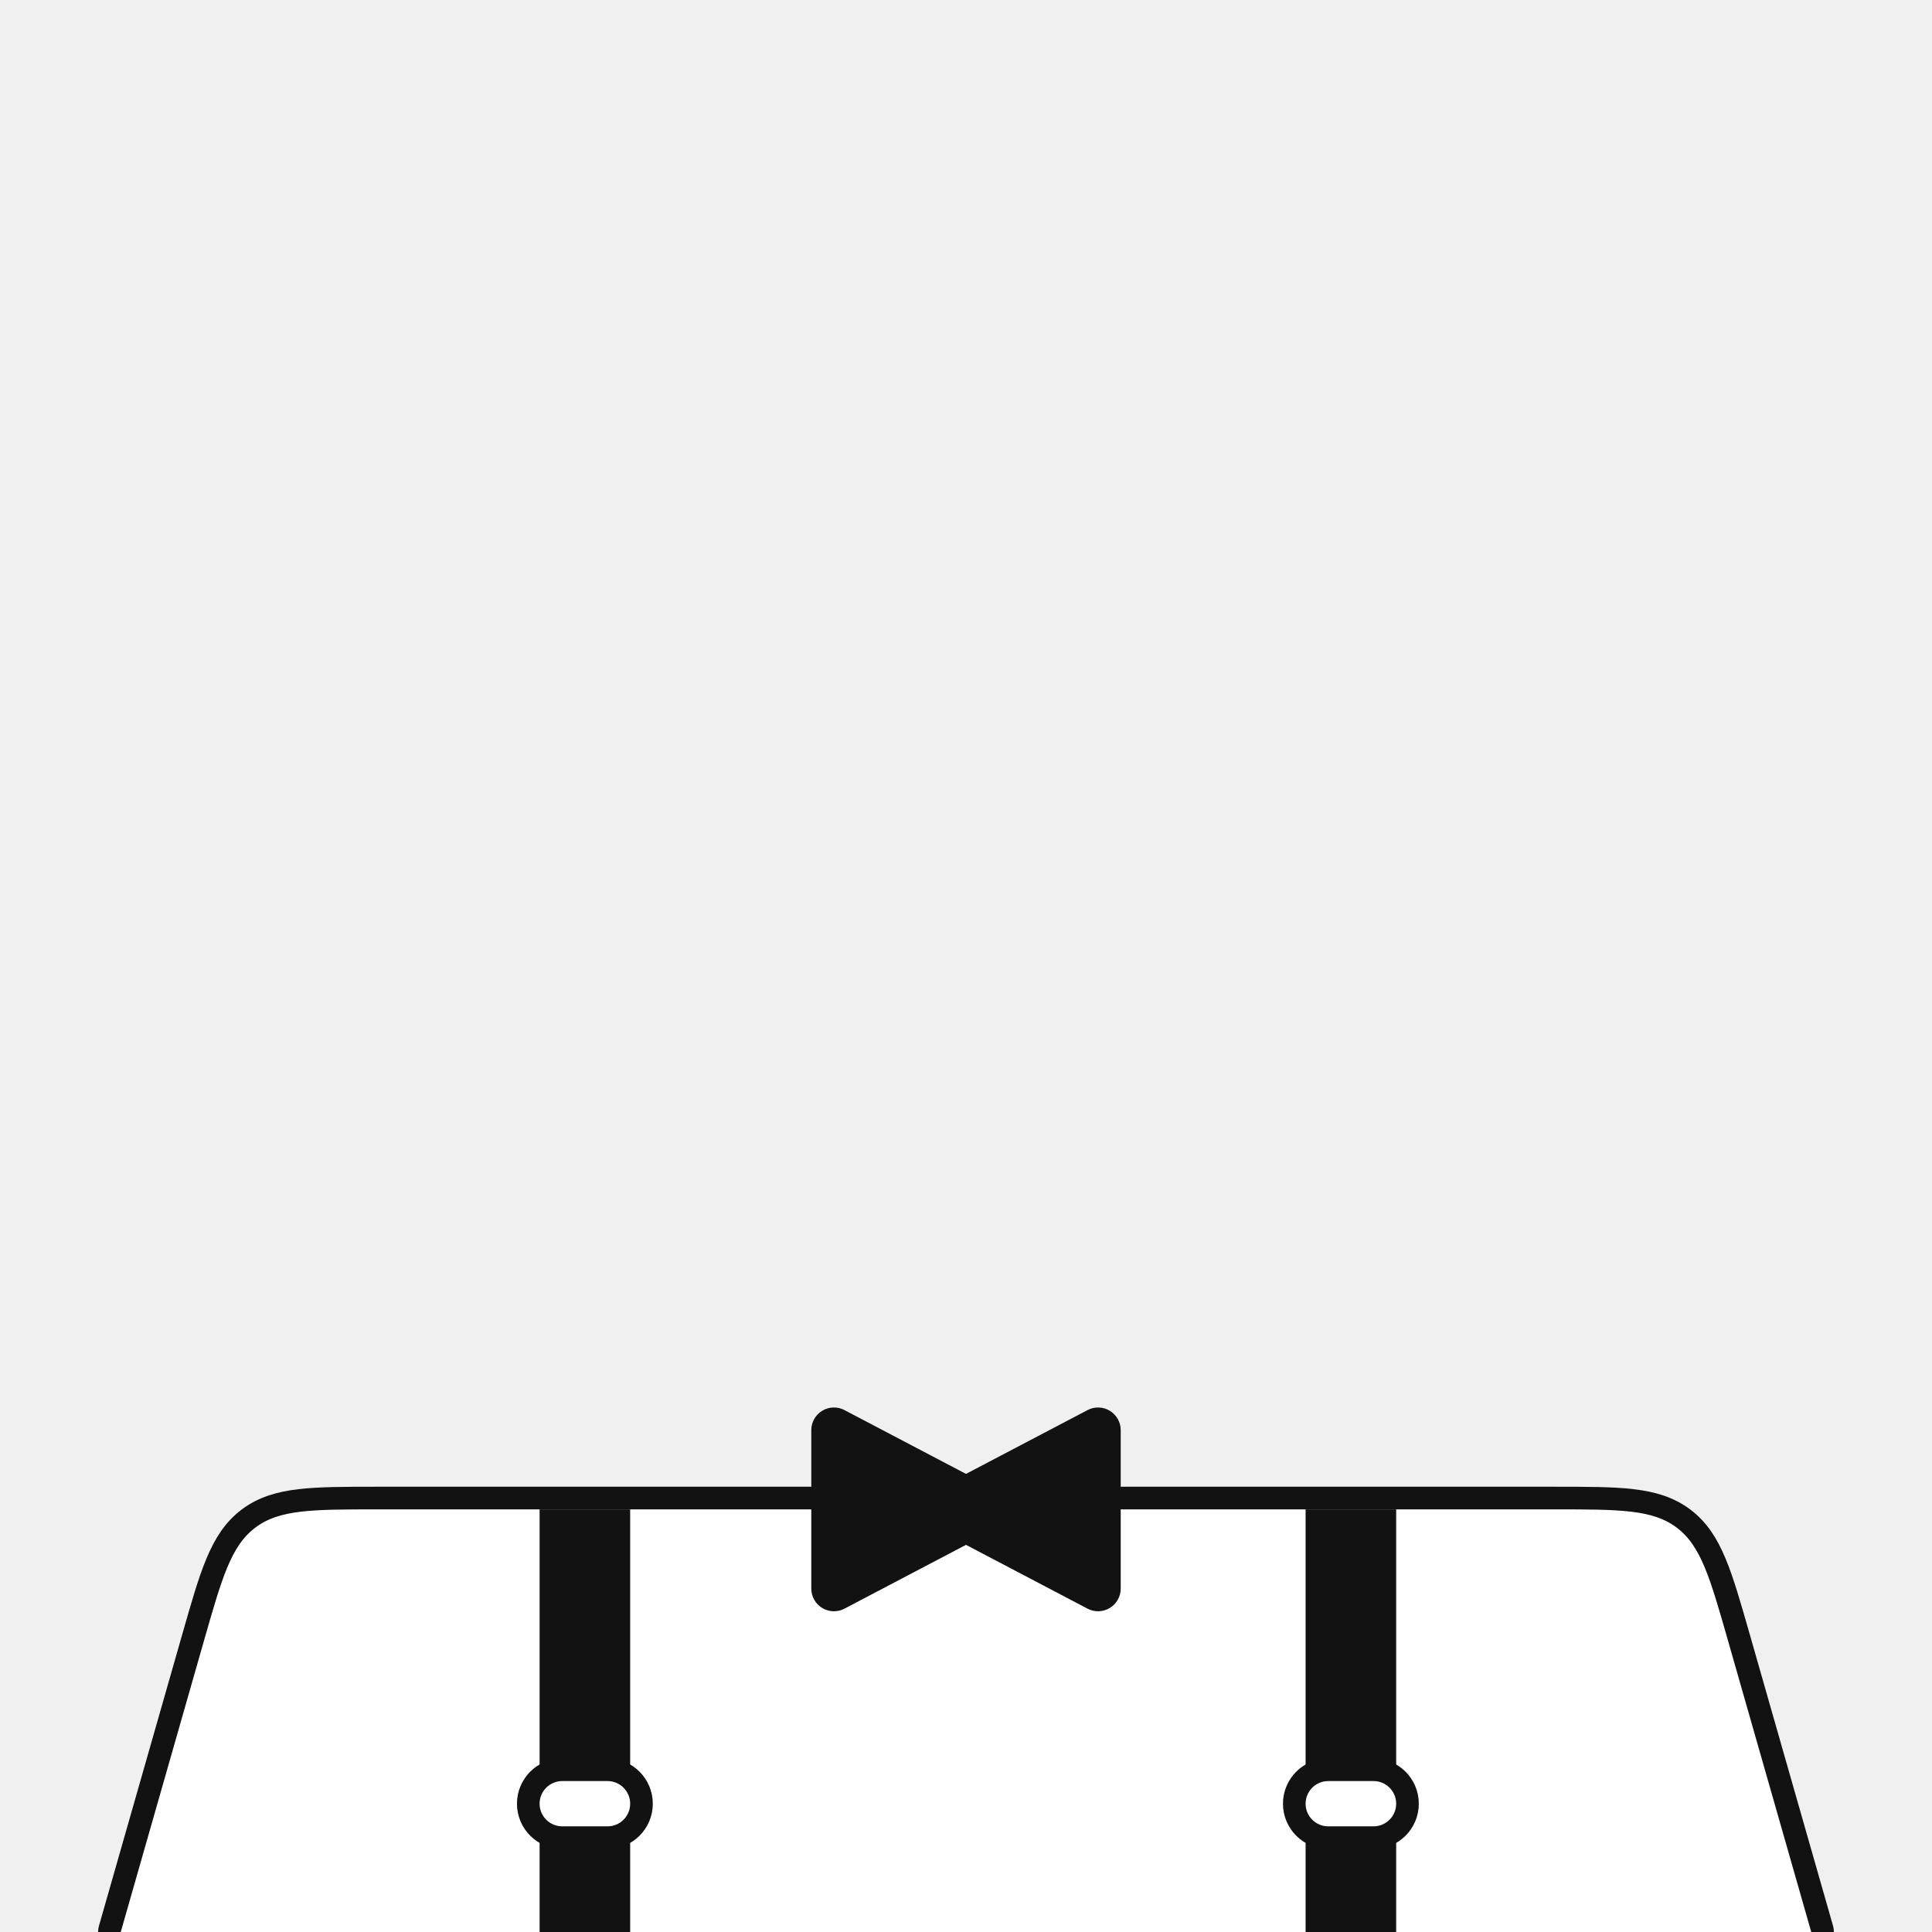
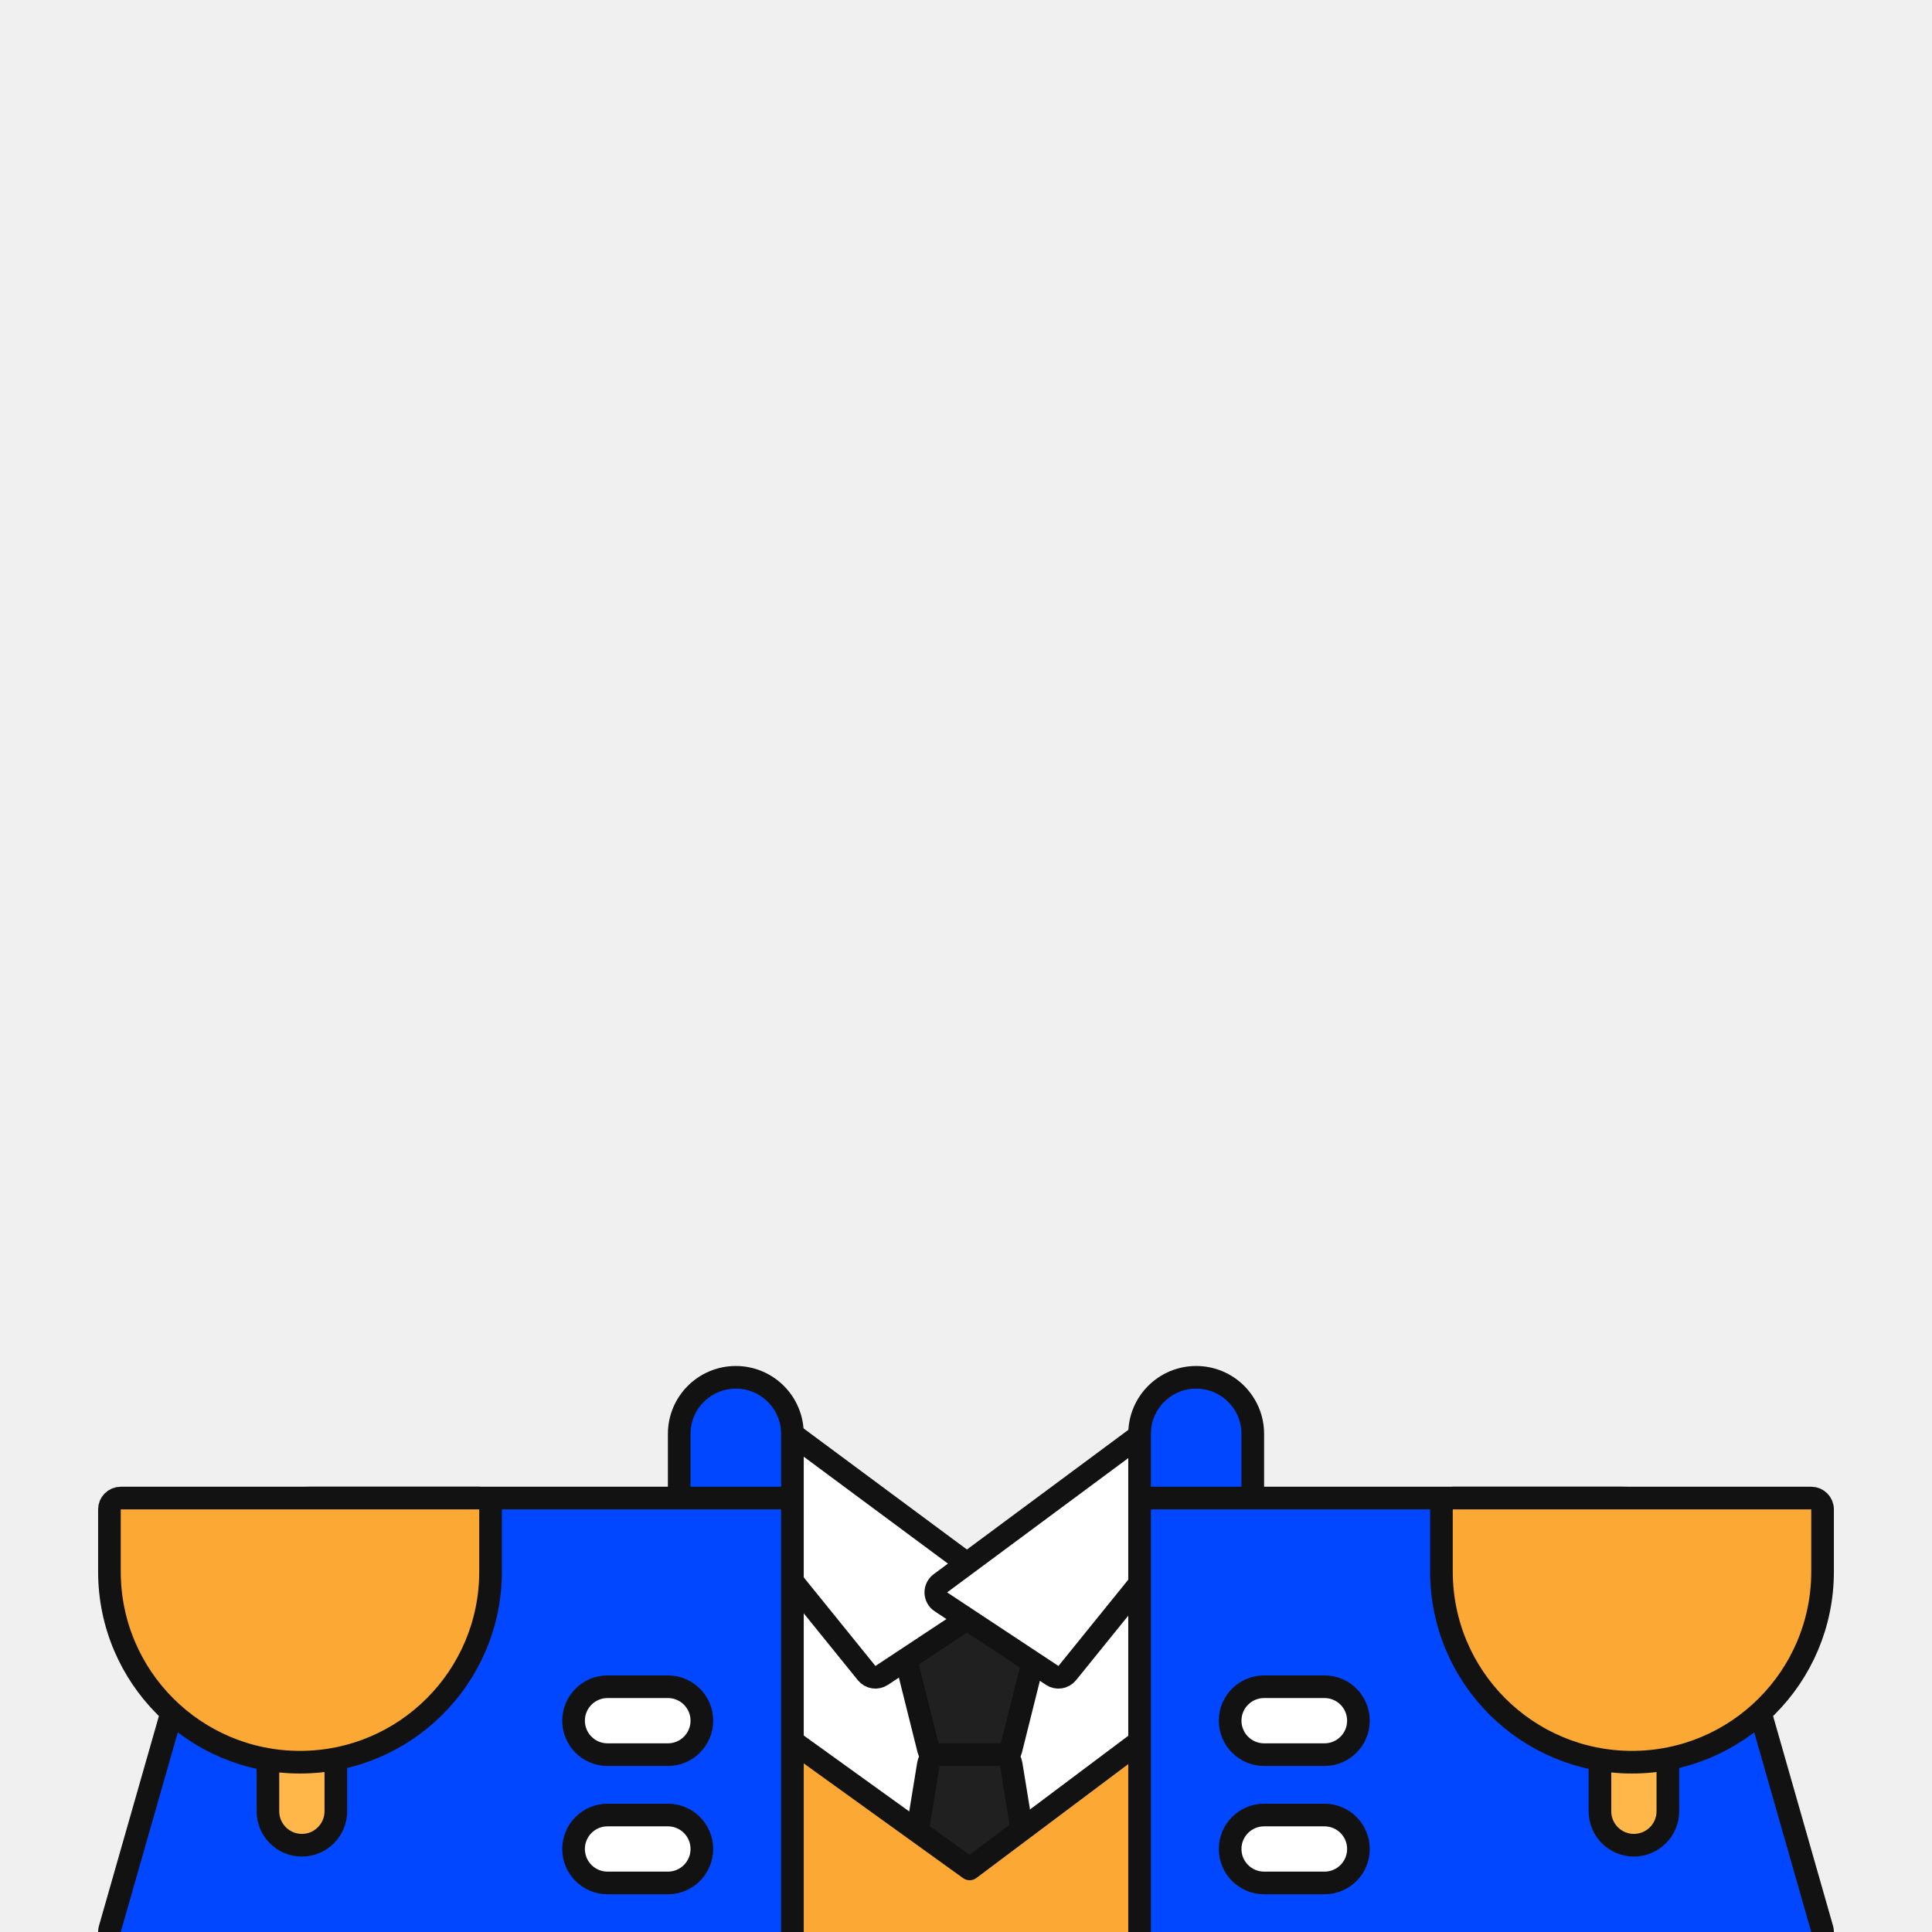
<svg xmlns="http://www.w3.org/2000/svg" width="512" height="512" viewBox="0 0 512 512" fill="none">
-   <g clip-path="url(#clip0_1672_4366)">
-     <path d="M480 515C480.941 515 481.828 514.558 482.395 513.807C482.962 513.055 483.143 512.081 482.885 511.176L460.831 433.989L460.778 433.802C458.429 425.582 456.594 419.16 454.528 414.203C452.415 409.136 449.945 405.303 446.156 402.445C442.367 399.586 438.002 398.265 432.55 397.625C427.217 397 420.537 397 411.988 397L411.794 397H100.206L100.012 397C91.463 397 84.783 397 79.45 397.625C73.998 398.265 69.633 399.586 65.844 402.445C62.055 405.303 59.585 409.136 57.472 414.203C55.406 419.16 53.571 425.583 51.222 433.803L51.169 433.989L29.115 511.176C28.857 512.081 29.038 513.055 29.605 513.807C30.172 514.558 31.059 515 32 515H480Z" fill="white" stroke="#121212" stroke-width="6" stroke-linejoin="round" />
-     <path d="M222.395 376.344C221.465 375.856 220.347 375.889 219.448 376.433C218.549 376.976 218 377.95 218 379V421C218 422.05 218.549 423.024 219.448 423.567C220.347 424.111 221.465 424.144 222.395 423.656L262.395 402.656C263.382 402.138 264 401.115 264 400C264 398.885 263.382 397.862 262.395 397.344L222.395 376.344Z" fill="#121212" stroke="#121212" stroke-width="6" stroke-linejoin="round" />
-     <path d="M289.605 376.344C290.535 375.856 291.653 375.889 292.552 376.433C293.451 376.976 294 377.95 294 379V421C294 422.05 293.451 423.024 292.552 423.567C291.653 424.111 290.535 424.144 289.605 423.656L249.605 402.656C248.618 402.138 248 401.115 248 400C248 398.885 248.618 397.862 249.605 397.344L289.605 376.344Z" fill="#121212" stroke="#121212" stroke-width="6" stroke-linejoin="round" />
-     <rect x="143" y="400" width="24" height="112" fill="#121212" />
-     <rect x="346" y="400" width="24" height="112" fill="#121212" />
-     <rect x="140" y="469" width="30" height="18" rx="9" fill="white" stroke="#121212" stroke-width="6" />
-     <rect x="343" y="469" width="30" height="18" rx="9" fill="white" stroke="#121212" stroke-width="6" />
+   <g clip-path="url(#clip0_1672_4357)">
+     <rect x="175" y="420" width="163" height="95" fill="white" stroke="#121212" stroke-width="6" stroke-linejoin="round" />
+     <path d="M241 428C240.076 428 239.204 428.426 238.635 429.154C238.067 429.882 237.866 430.831 238.09 431.728L246.09 463.728C246.423 465.063 247.623 466 249 466H265C266.377 466 267.577 465.063 267.91 463.728L275.91 431.728C276.134 430.831 275.933 429.882 275.365 429.154C274.796 428.426 273.924 428 273 428H241Z" fill="#202020" stroke="#121212" stroke-width="6" stroke-linejoin="round" />
+     <path d="M241 520C240.12 520 239.284 519.614 238.714 518.943C238.144 518.272 237.897 517.385 238.039 516.517L246.039 467.517C246.276 466.066 247.53 465 249 465H265C266.47 465 267.724 466.066 267.961 467.517L275.961 516.517C276.103 517.385 275.856 518.272 275.286 518.943C274.716 519.614 273.88 520 273 520H241Z" fill="#202020" stroke="#121212" stroke-width="6" stroke-linejoin="round" />
+     <path d="M263.154 424.503C263.971 423.963 264.473 423.059 264.499 422.081C264.525 421.103 264.073 420.173 263.287 419.59L205.287 376.59C204.545 376.04 203.592 375.863 202.703 376.108C201.813 376.353 201.086 376.994 200.731 377.846L193.231 395.846C192.807 396.863 192.975 398.03 193.668 398.887L229.668 443.387C230.64 444.588 232.365 444.855 233.654 444.003L263.154 424.503Z" fill="white" stroke="#121212" stroke-width="6" stroke-linejoin="round" />
+     <path d="M249.346 424.503C248.529 423.963 248.027 423.059 248.001 422.081C247.975 421.103 248.427 420.173 249.213 419.59L307.213 376.59C307.955 376.04 308.908 375.863 309.797 376.108C310.687 376.353 311.414 376.994 311.769 377.846L319.269 395.846C319.693 396.863 319.525 398.03 318.832 398.887L282.832 443.387C281.86 444.588 280.135 444.855 278.846 444.003L249.346 424.503Z" fill="white" stroke="#121212" stroke-width="6" stroke-linejoin="round" />
+     <path d="M207 515C205.343 515 204 513.657 204 512V463C204 461.874 204.63 460.843 205.632 460.33C206.634 459.817 207.839 459.908 208.753 460.565L256.964 495.277L303.2 460.6C304.109 459.918 305.325 459.809 306.342 460.317C307.358 460.825 308 461.864 308 463V512C308 513.657 306.657 515 305 515H207Z" fill="#FBA834" stroke="#121212" stroke-width="6" stroke-linejoin="round" />
+     <path d="M207 403C208.657 403 210 401.657 210 400V380C210 371.716 203.284 365 195 365C186.716 365 180 371.716 180 380V400C180 401.657 181.343 403 183 403H207Z" fill="#0047FF" stroke="#121212" stroke-width="6" stroke-linecap="round" stroke-linejoin="round" />
+     <path d="M329 403C330.657 403 332 401.657 332 400V380C332 371.716 325.284 365 317 365C308.716 365 302 371.716 302 380V400C302 401.657 303.343 403 305 403H329Z" fill="#0047FF" stroke="#121212" stroke-width="6" stroke-linecap="round" stroke-linejoin="round" />
+     <path d="M210 400C210 398.343 208.657 397 207 397H82.103C70.048 397 59.454 404.991 56.142 416.583L29.115 511.176C28.857 512.081 29.038 513.055 29.605 513.807C30.172 514.558 31.059 515 32 515H207C208.657 515 210 513.657 210 512V400Z" fill="#0047FF" stroke="#121212" stroke-width="6" stroke-linecap="round" stroke-linejoin="round" />
+     <path d="M302 400C302 398.343 303.343 397 305 397H429.897C441.952 397 452.546 404.991 455.858 416.583L482.885 511.176C483.143 512.081 482.962 513.055 482.395 513.807C481.828 514.558 480.941 515 480 515H305C303.343 515 302 513.657 302 512V400Z" fill="#0047FF" stroke="#121212" stroke-width="6" stroke-linecap="round" stroke-linejoin="round" />
+     <rect x="71" y="489" width="30" height="18" rx="9" transform="rotate(-90 71 489)" fill="#FFB74A" stroke="#121212" stroke-width="6" />
+     <rect x="424" y="489" width="30" height="18" rx="9" transform="rotate(-90 424 489)" fill="#FFB74A" stroke="#121212" stroke-width="6" />
+     <path d="M385 397C383.343 397 382 398.343 382 400V416.5C382 444.39 404.61 467 432.5 467C460.39 467 483 444.39 483 416.5V400C483 398.343 481.657 397 480 397H385Z" fill="#FBA834" stroke="#121212" stroke-width="6" stroke-linejoin="round" />
+     <rect x="152" y="447" width="34" height="18" rx="9" fill="white" stroke="#121212" stroke-width="6" />
+     <rect x="326" y="447" width="34" height="18" rx="9" fill="white" stroke="#121212" stroke-width="6" />
+     <rect x="152" y="481" width="34" height="18" rx="9" fill="white" stroke="#121212" stroke-width="6" />
+     <rect x="326" y="481" width="34" height="18" rx="9" fill="white" stroke="#121212" stroke-width="6" />
+     <path d="M32 397C30.343 397 29 398.343 29 400V416.5C29 444.39 51.61 467 79.5 467C107.39 467 130 444.39 130 416.5V400C130 398.343 128.657 397 127 397H32Z" fill="#FBA834" stroke="#121212" stroke-width="6" stroke-linejoin="round" />
  </g>
  <defs>
-     <clipPath id="clip0_1672_4366">
+     <clipPath id="clip0_1672_4357">
      <rect width="512" height="512" fill="white" />
    </clipPath>
  </defs>
</svg>
